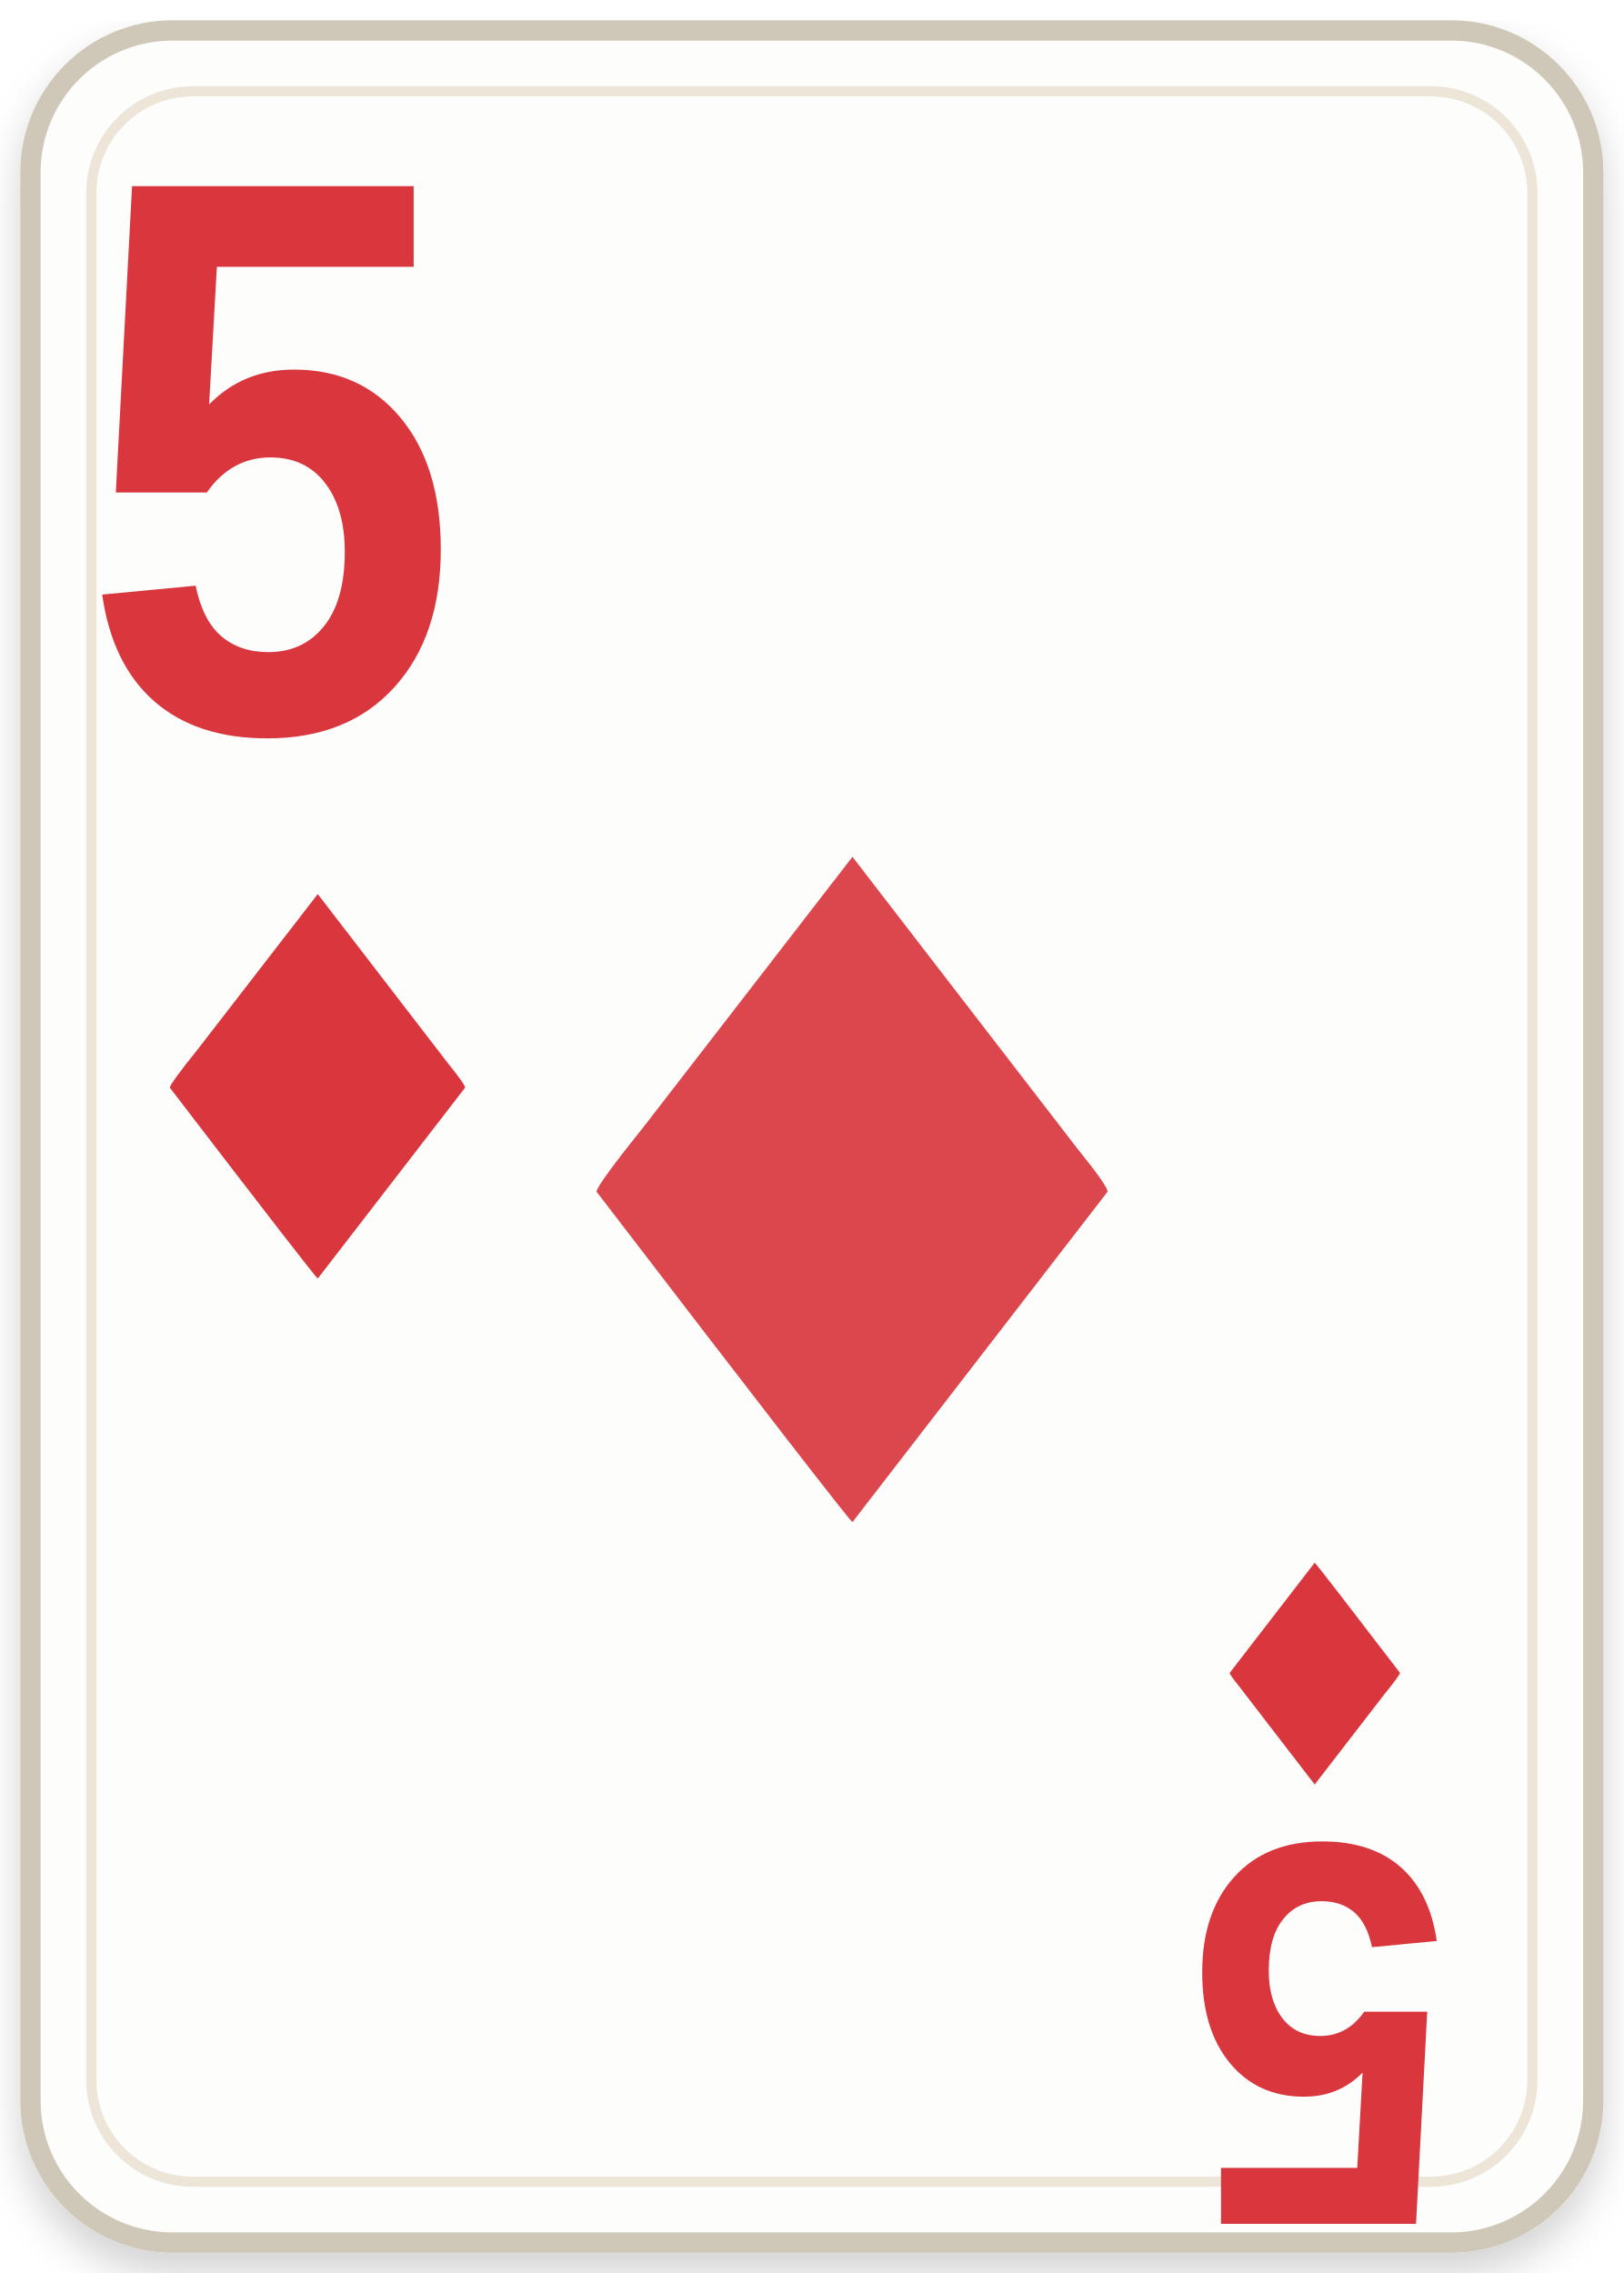
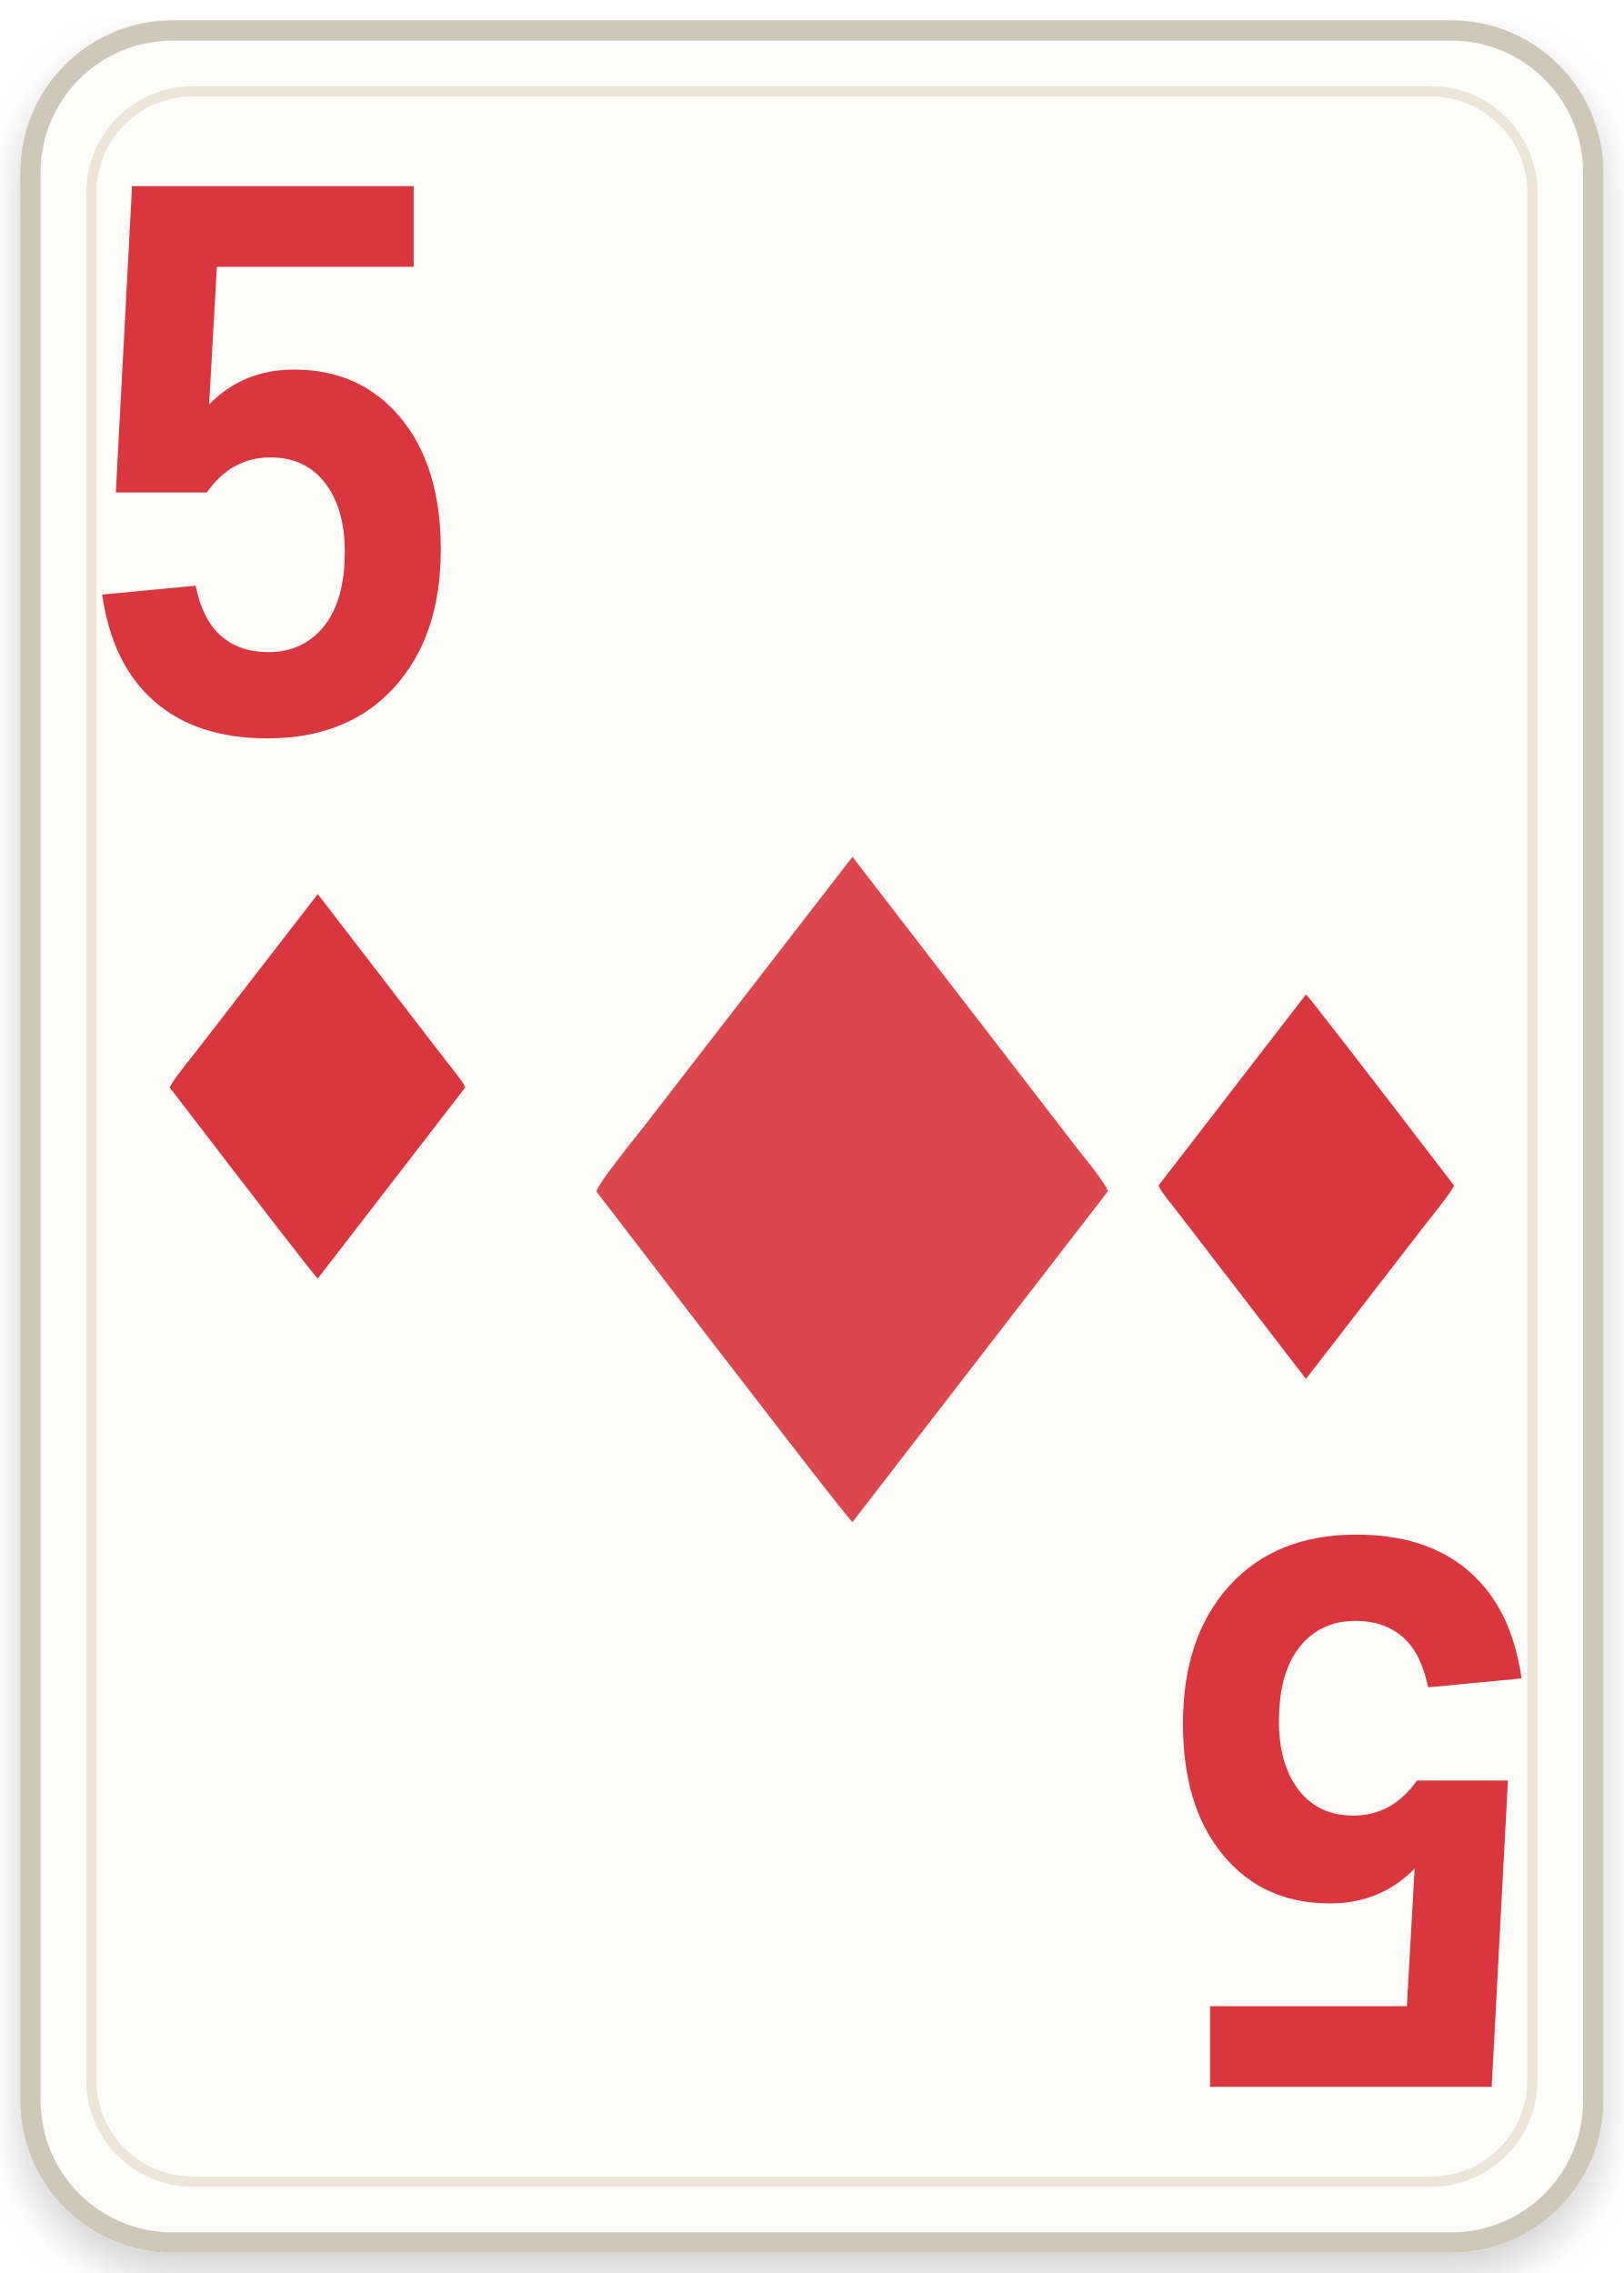
<svg xmlns="http://www.w3.org/2000/svg" viewBox="0 0 160 224" width="160" height="224">
  <defs>
    <filter id="s" x="-10%" y="-10%" width="120%" height="120%">
      <feDropShadow dx="0" dy="2" stdDeviation="2" flood-opacity=".18" />
    </filter>
  </defs>
  <rect x="3" y="3" width="154" height="218" rx="14" fill="#fdfdfb" stroke="#cfc7b8" stroke-width="2" filter="url(#s)" />
  <rect x="9" y="9" width="142" height="206" rx="10" fill="none" stroke="#ece5d8" />
  <g transform="translate(8 0) scale(0.86 1)">
    <text x="0" y="72" font-family="Arial, Helvetica, sans-serif" font-size="78" font-weight="800" fill="#d9363e">5</text>
  </g>
  <text x="8" y="126" font-family="Georgia, serif" font-size="52" fill="#d9363e">♦</text>
  <text x="84" y="150" text-anchor="middle" font-family="Georgia, serif" font-size="90" fill="#d9363e" opacity=".92">♦</text>
  <g transform="rotate(180 80 112)">
-     <g transform="translate(17 0) scale(0.86 1)">
-       <text x="0" y="42" font-family="Arial, Helvetica, sans-serif" font-size="54" font-weight="800" fill="#d9363e">5</text>
+     <g transform="translate(8 0) scale(0.86 1)">
+       <text x="0" y="72" font-family="Arial, Helvetica, sans-serif" font-size="78" font-weight="800" fill="#d9363e">5</text>
    </g>
-     <text x="17" y="70" font-family="Georgia, serif" font-size="30" fill="#d9363e">♦</text>
+     <text x="8" y="126" font-family="Georgia, serif" font-size="52" fill="#d9363e">♦</text>
  </g>
</svg>
